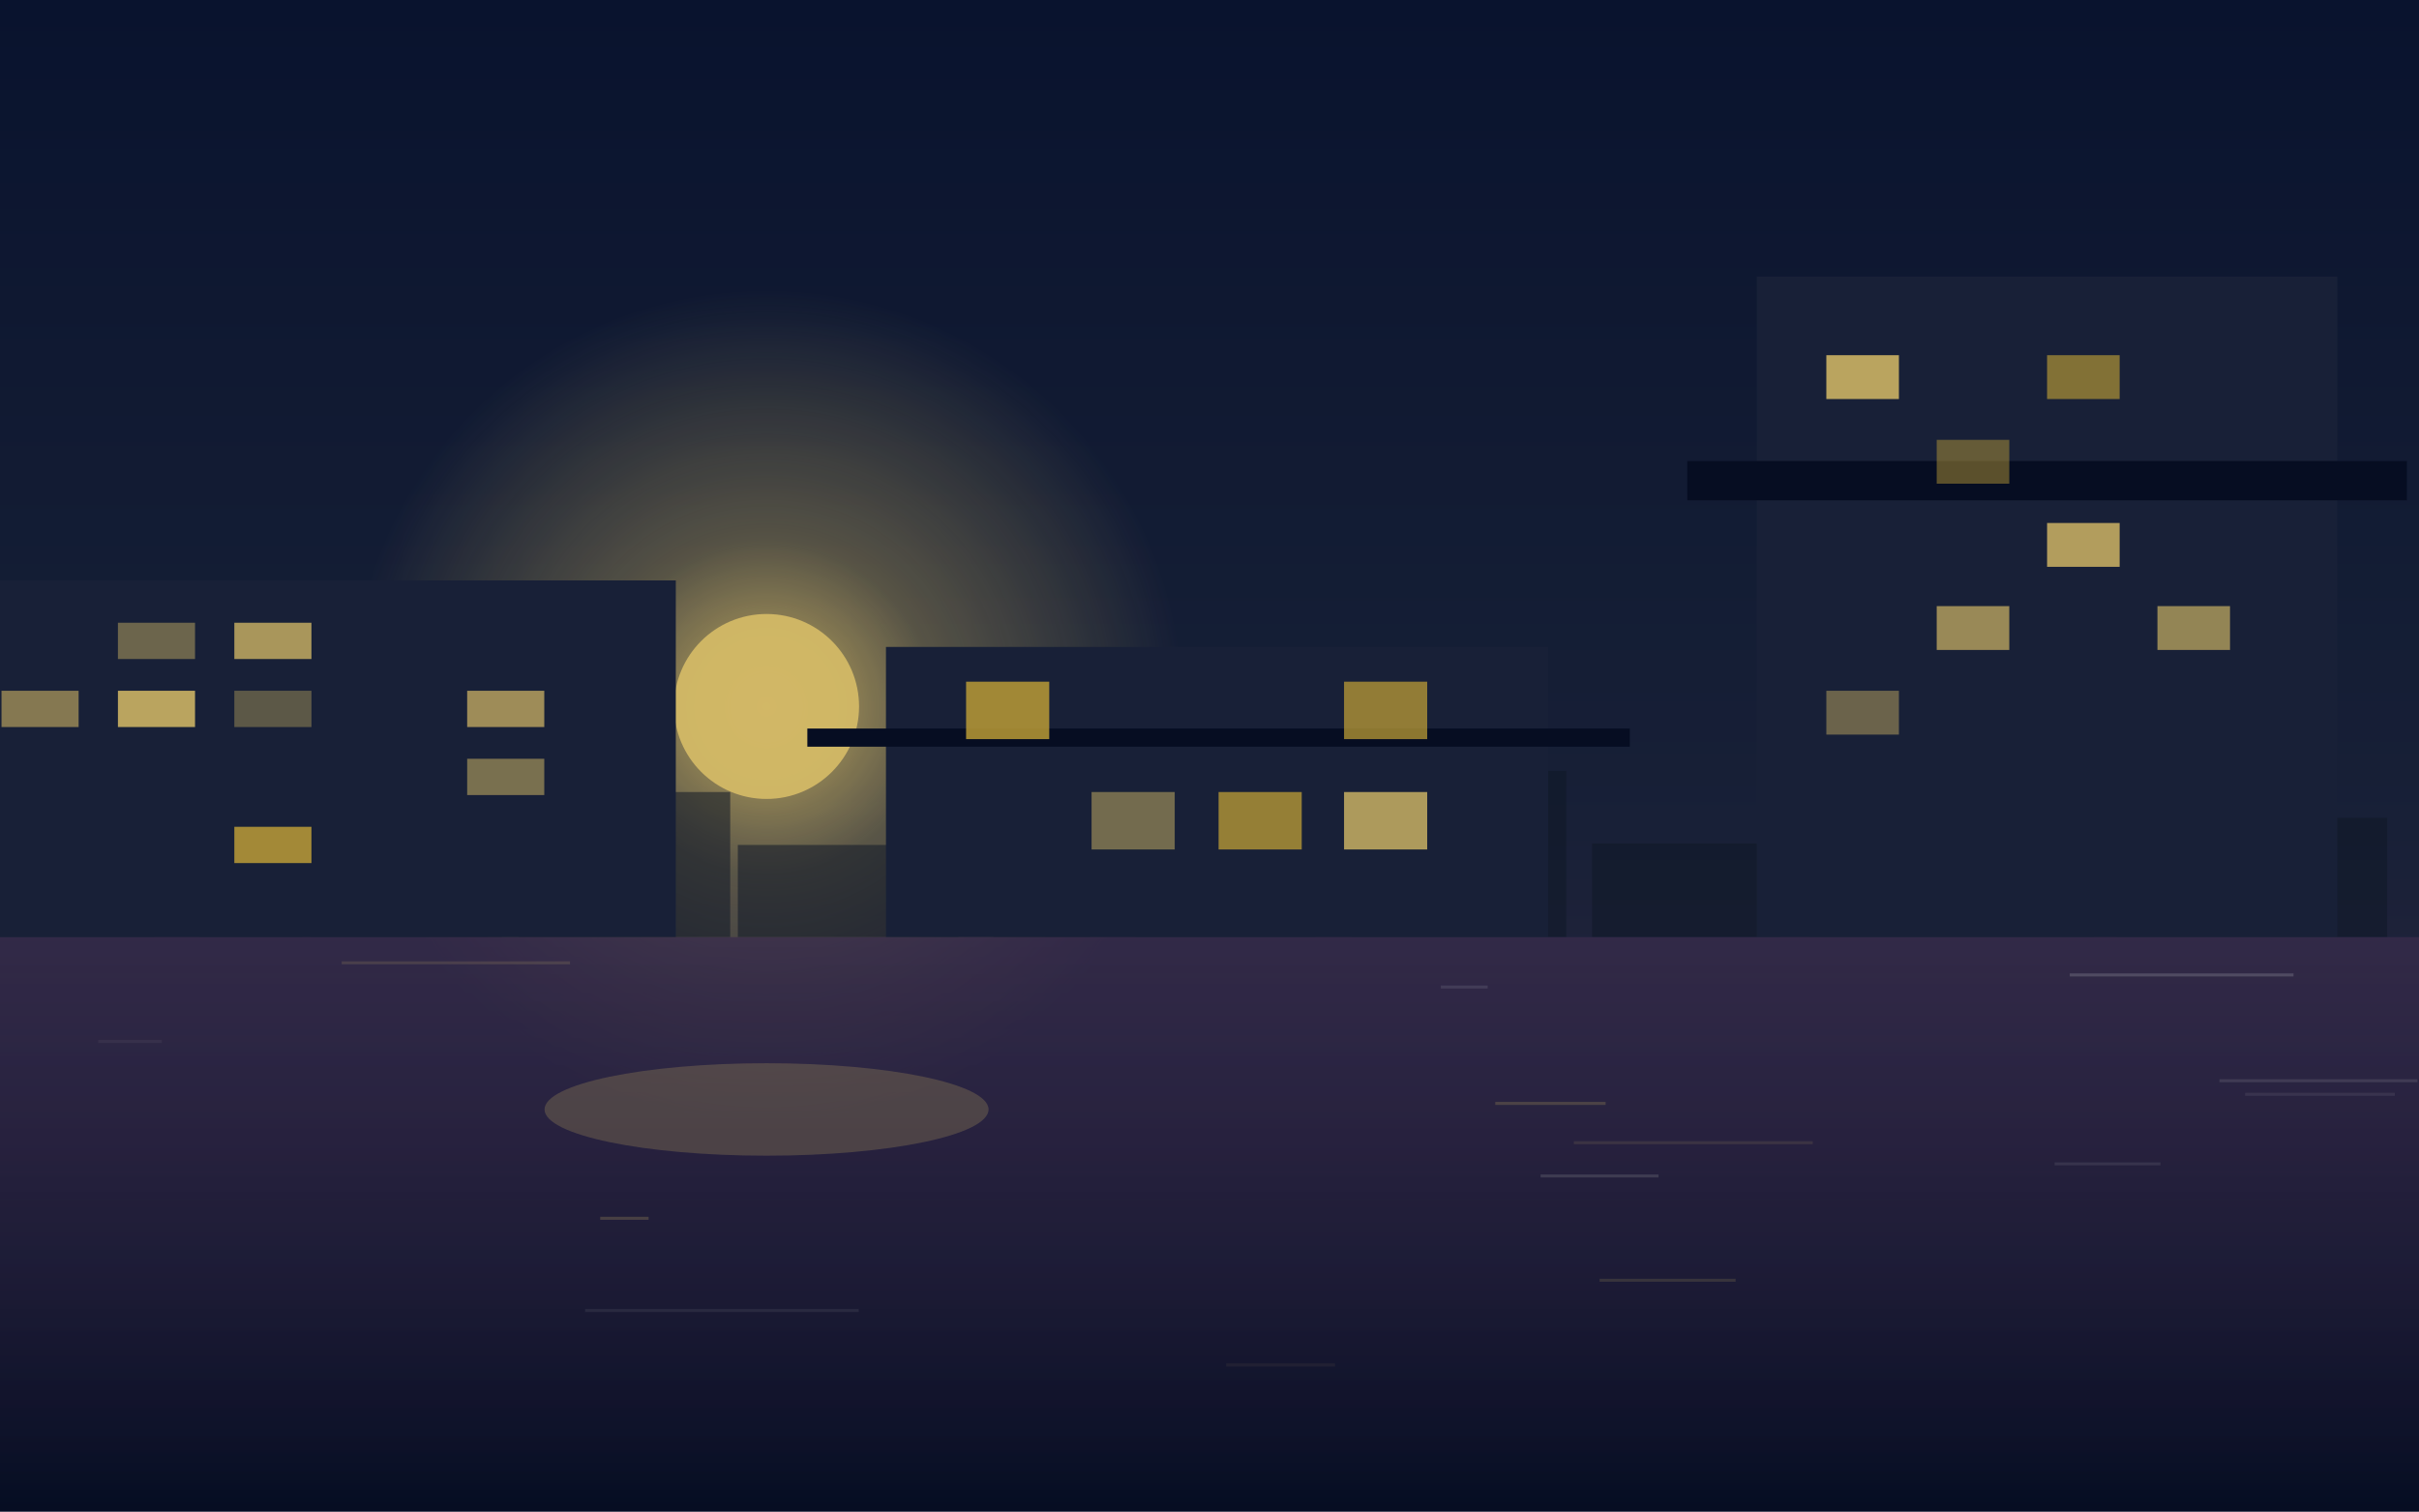
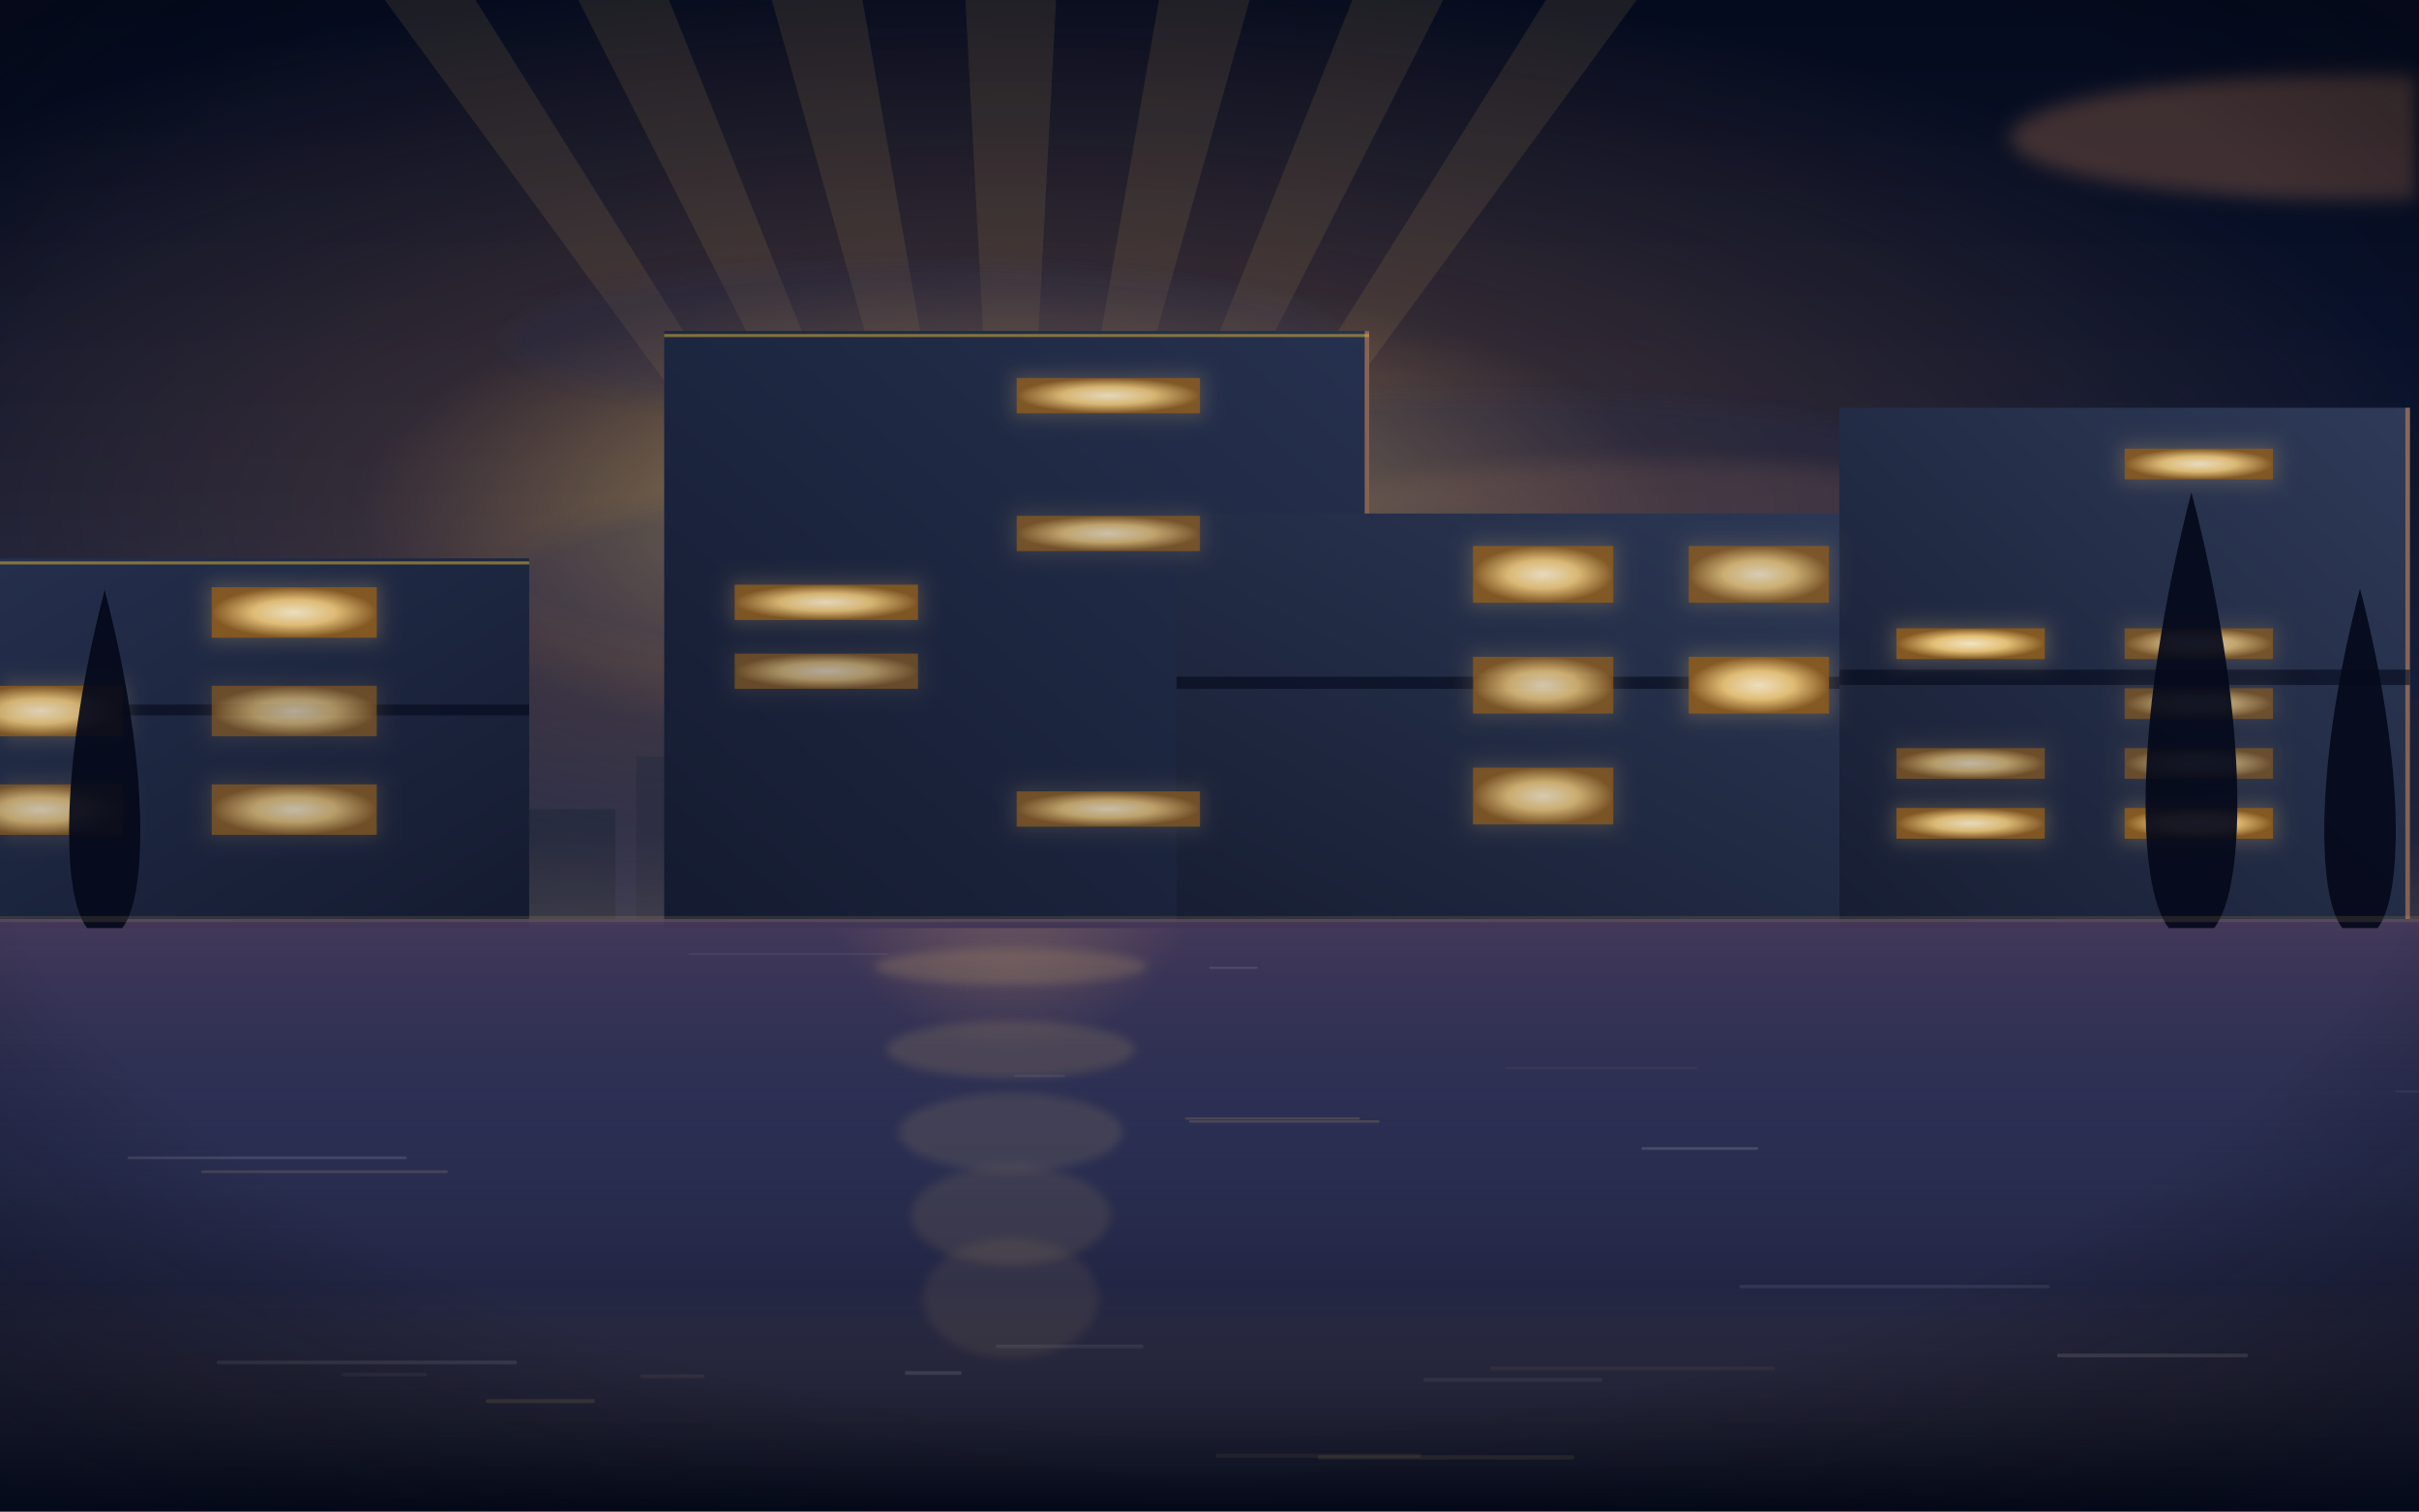
- <svg xmlns="http://www.w3.org/2000/svg" width="1600" height="1000" viewBox="0 0 1600 1000">
+ <svg xmlns="http://www.w3.org/2000/svg" width="1600" height="1000" viewBox="0 0 1600 1000" preserveAspectRatio="xMidYMid slice">
  <defs>
    <linearGradient id="sky" x1="0" y1="0" x2="0" y2="1">
-       <stop offset="0" stop-color="#0A142F" />
-       <stop offset="0.55" stop-color="#1A2238" />
-       <stop offset="1" stop-color="#3D2E4F" />
+       <stop offset="0" stop-color="#050B1E" />
+       <stop offset="0.32" stop-color="#0A142F" />
+       <stop offset="0.62" stop-color="#1E2A4E" />
+       <stop offset="0.85" stop-color="#4A3B5C" />
+       <stop offset="1" stop-color="#E8945C" stop-opacity="0.55" />
    </linearGradient>
-     <radialGradient id="glow" cx="0.5" cy="0.5" r="0.5">
-       <stop offset="0" stop-color="#E5C76B" stop-opacity="0.9" />
-       <stop offset="0.4" stop-color="#E5C76B" stop-opacity="0.35" />
-       <stop offset="1" stop-color="#E5C76B" stop-opacity="0" />
-     </radialGradient>
+     <radialGradient id="sunGlow" cx="0.42" cy="0.56" r="0.6">
+       <stop offset="0" stop-color="#F0C36B" stop-opacity="0.95" />
+       <stop offset="0.18" stop-color="#F0C36B" stop-opacity="0.5" />
+       <stop offset="0.45" stop-color="#E8945C" stop-opacity="0.18" />
+       <stop offset="1" stop-color="#E8945C" stop-opacity="0" />
+     </radialGradient>
+     <radialGradient id="sunCore" cx="0.5" cy="0.5" r="0.5">
+       <stop offset="0" stop-color="#FFFDF5" />
+       <stop offset="0.35" stop-color="#F0C36B" />
+       <stop offset="1" stop-color="#E8945C" stop-opacity="0" />
+     </radialGradient>
+     <linearGradient id="haze" x1="0" y1="0" x2="0" y2="1">
+       <stop offset="0" stop-color="#E8945C" stop-opacity="0" />
+       <stop offset="1" stop-color="#F0C36B" stop-opacity="0.35" />
+     </linearGradient>
    <linearGradient id="water" x1="0" y1="0" x2="0" y2="1">
-       <stop offset="0" stop-color="#3D2E4F" stop-opacity="0.75" />
-       <stop offset="1" stop-color="#060D22" />
+       <stop offset="0" stop-color="#4A3B5C" stop-opacity="0.85" />
+       <stop offset="0.4" stop-color="#1E2A4E" stop-opacity="0.6" />
+       <stop offset="1" stop-color="#04091A" />
    </linearGradient>
+     <radialGradient id="vignette" cx="0.5" cy="0.42" r="0.75">
+       <stop offset="0" stop-color="#000000" stop-opacity="0" />
+       <stop offset="0.7" stop-color="#000000" stop-opacity="0" />
+       <stop offset="1" stop-color="#04091A" stop-opacity="0.55" />
+     </radialGradient>
+     <radialGradient id="winGlow" cx="0.5" cy="0.5" r="0.5">
+       <stop offset="0" stop-color="#FFF0CE" />
+       <stop offset="0.5" stop-color="#F0C97A" />
+       <stop offset="1" stop-color="#8A5A1E" />
+     </radialGradient>
+     <filter id="soft" x="-20%" y="-20%" width="140%" height="140%">
+       <feGaussianBlur stdDeviation="6" />
+     </filter>
+     <filter id="hazeBlur" x="-10%" y="-10%" width="120%" height="120%">
+       <feGaussianBlur stdDeviation="3" />
+     </filter>
  </defs>
  <rect width="1600" height="1000" fill="url(#sky)" />
-   <circle cx="507.019" cy="467.389" r="275.323" fill="url(#glow)" />
-   <circle cx="507.019" cy="467.389" r="61.183" fill="#E5C76B" opacity="0.95" />
-   <g fill="#111827" opacity="0.55">
-     <rect x="-20" y="581" width="122" height="39" />
-     <rect x="132" y="514" width="68" height="106" />
-     <rect x="205" y="509" width="127" height="111" />
-     <rect x="343" y="524" width="140" height="96" />
-     <rect x="488" y="559" width="146" height="61" />
-     <rect x="657" y="483" width="64" height="137" />
-     <rect x="751" y="495" width="119" height="125" />
-     <rect x="894" y="510" width="142" height="110" />
-     <rect x="1053" y="558" width="125" height="62" />
-     <rect x="1197" y="517" width="188" height="103" />
-     <rect x="1400" y="541" width="179" height="79" />
-   </g>
-   <rect x="-59" y="384" width="506" height="236" fill="#1A2238" />
-   <rect x="1" y="457" width="51" height="24" fill="#E5C76B" opacity="0.58" />
-   <rect x="78" y="412" width="51" height="24" fill="#E5C76B" opacity="0.45" />
-   <rect x="78" y="457" width="51" height="24" fill="#E5C76B" opacity="0.87" />
-   <rect x="155" y="412" width="51" height="24" fill="#E5C76B" opacity="0.77" />
-   <rect x="155" y="457" width="51" height="24" fill="#E5C76B" opacity="0.37" />
-   <rect x="155" y="547" width="51" height="24" fill="#D4AF37" opacity="0.81" />
-   <rect x="309" y="457" width="51" height="24" fill="#E5C76B" opacity="0.71" />
-   <rect x="309" y="502" width="51" height="24" fill="#E5C76B" opacity="0.52" />
-   <rect x="586" y="428" width="438" height="192" fill="#1A2238" />
-   <rect x="534" y="482" width="544" height="12" fill="#060D22" />
-   <rect x="639" y="451" width="55" height="38" fill="#D4AF37" opacity="0.80" />
-   <rect x="722" y="524" width="55" height="38" fill="#E5C76B" opacity="0.49" />
-   <rect x="806" y="524" width="55" height="38" fill="#D4AF37" opacity="0.73" />
-   <rect x="889" y="451" width="55" height="38" fill="#D4AF37" opacity="0.71" />
-   <rect x="889" y="524" width="55" height="38" fill="#E5C76B" opacity="0.80" />
-   <rect x="1162" y="183" width="384" height="437" fill="#1A2238" />
-   <rect x="1116" y="305" width="476" height="26" fill="#060D22" />
-   <rect x="1208" y="235" width="48" height="29" fill="#E5C76B" opacity="0.87" />
-   <rect x="1208" y="457" width="48" height="29" fill="#E5C76B" opacity="0.44" />
-   <rect x="1281" y="291" width="48" height="29" fill="#D4AF37" opacity="0.45" />
-   <rect x="1281" y="401" width="48" height="29" fill="#E5C76B" opacity="0.69" />
-   <rect x="1354" y="235" width="48" height="29" fill="#D4AF37" opacity="0.62" />
-   <rect x="1354" y="346" width="48" height="29" fill="#E5C76B" opacity="0.82" />
-   <rect x="1427" y="401" width="48" height="29" fill="#E5C76B" opacity="0.66" />
-   <rect x="0" y="620" width="1600" height="380" fill="url(#water)" />
-   <ellipse cx="507.019" cy="734" rx="146.839" ry="30.591" fill="#E5C76B" opacity="0.22" />
-   <rect x="226" y="636" width="151" height="2" fill="#E5C76B" opacity="0.15" />
-   <rect x="1485" y="723" width="99" height="2" fill="#D9D9D9" opacity="0.10" />
-   <rect x="989" y="729" width="73" height="2" fill="#E5C76B" opacity="0.21" />
-   <rect x="1369" y="644" width="148" height="2" fill="#D9D9D9" opacity="0.21" />
-   <rect x="1058" y="846" width="90" height="2" fill="#E5C76B" opacity="0.15" />
-   <rect x="387" y="866" width="181" height="2" fill="#D9D9D9" opacity="0.09" />
-   <rect x="1468" y="714" width="131" height="2" fill="#D9D9D9" opacity="0.14" />
-   <rect x="811" y="902" width="72" height="2" fill="#E5C76B" opacity="0.07" />
-   <rect x="65" y="688" width="42" height="2" fill="#D9D9D9" opacity="0.07" />
-   <rect x="1041" y="755" width="158" height="2" fill="#E5C76B" opacity="0.12" />
-   <rect x="397" y="805" width="32" height="2" fill="#E5C76B" opacity="0.22" />
-   <rect x="953" y="652" width="31" height="2" fill="#D9D9D9" opacity="0.13" />
-   <rect x="1359" y="769" width="70" height="2" fill="#D9D9D9" opacity="0.11" />
-   <rect x="1019" y="777" width="78" height="2" fill="#D9D9D9" opacity="0.16" />
-   <rect width="1600" height="1000" fill="#060D22" opacity="0.08" />
+   <rect width="1600" height="608.03" fill="url(#sunGlow)" />
+   <g opacity="0.10">
+     <polygon points="668.53,564.24 254.53,0 314.53,0" fill="#F0C36B" />
+     <polygon points="668.53,564.24 382.53,0 442.53,0" fill="#F0C36B" />
+     <polygon points="668.53,564.24 510.53,0 570.53,0" fill="#F0C36B" />
+     <polygon points="668.53,564.24 638.53,0 698.53,0" fill="#F0C36B" />
+     <polygon points="668.53,564.24 766.53,0 826.53,0" fill="#F0C36B" />
+     <polygon points="668.53,564.24 894.53,0 954.53,0" fill="#F0C36B" />
+     <polygon points="668.53,564.24 1022.53,0 1082.53,0" fill="#F0C36B" />
+   </g>
+   <g filter="url(#soft)" opacity="0.5">
+     <ellipse cx="712.61" cy="382.84" rx="376.26" ry="67.73" fill="#1E2A4E" opacity="0.5" />
+     <ellipse cx="1098.68" cy="350.67" rx="244.69" ry="44.04" fill="#E8945C" opacity="0.5" />
+     <ellipse cx="610.09" cy="224.53" rx="276.48" ry="49.77" fill="#1E2A4E" opacity="0.5" />
+     <ellipse cx="984.16" cy="318.73" rx="317.99" ry="57.24" fill="#1E2A4E" opacity="0.5" />
+     <ellipse cx="1559.39" cy="90.91" rx="229.94" ry="41.39" fill="#E8945C" opacity="0.5" />
+   </g>
+   <circle cx="668.53" cy="564.24" r="130" fill="url(#sunCore)" />
+   <g opacity="0.5">
+     <rect x="-20" y="506.79" width="102.53" height="105.24" fill="hsl(230.676, 23.64%, 15.737%)" />
+     <rect x="93.44" y="497.17" width="112.55" height="114.86" fill="hsl(227.994, 26.498%, 15.597%)" />
+     <rect x="177.93" y="522.91" width="3" height="3" fill="#F0C36B" opacity="0.31" />
+     <rect x="128.12" y="587.3" width="3" height="3" fill="#F0C36B" opacity="0.49" />
+     <rect x="211.22" y="534.79" width="64.28" height="77.23" fill="hsl(232.768, 26.754%, 13.102%)" />
+     <rect x="288.41" y="471.15" width="40.75" height="140.88" fill="hsl(230.234, 24.486%, 19.858%)" />
+     <rect x="341.9" y="535.36" width="65.2" height="76.67" fill="hsl(222.396, 27.455%, 16.351%)" />
+     <rect x="420.77" y="500.4" width="45.58" height="111.63" fill="hsl(232.604, 22.943%, 19.508%)" />
+     <rect x="446.92" y="565.12" width="3" height="3" fill="#F0C36B" opacity="0.37" />
+     <rect x="445.47" y="577.55" width="3" height="3" fill="#F0C36B" opacity="0.53" />
+     <rect x="451.33" y="520.43" width="3" height="3" fill="#F0C36B" opacity="0.46" />
+     <rect x="477.86" y="538.21" width="39.29" height="73.81" fill="hsl(230.935, 19.698%, 17.534%)" />
+     <rect x="490.07" y="568.08" width="3" height="3" fill="#F0C36B" opacity="0.49" />
+     <rect x="501.08" y="553.6" width="3" height="3" fill="#F0C36B" opacity="0.45" />
+     <rect x="518.15" y="485.2" width="37.08" height="126.83" fill="hsl(230.68, 22.005%, 18.862%)" />
+     <rect x="546.07" y="555.25" width="3" height="3" fill="#F0C36B" opacity="0.66" />
+     <rect x="545.72" y="548.68" width="3" height="3" fill="#F0C36B" opacity="0.66" />
+     <rect x="568.67" y="563.93" width="49.13" height="48.09" fill="hsl(229.53, 26.074%, 16.403%)" />
+     <rect x="620.95" y="508.65" width="46.51" height="103.38" fill="hsl(224.346, 23.618%, 14.715%)" />
+     <rect x="637.14" y="553.76" width="3" height="3" fill="#F0C36B" opacity="0.38" />
+     <rect x="653.82" y="574.48" width="3" height="3" fill="#F0C36B" opacity="0.63" />
+     <rect x="683.16" y="512.68" width="104.08" height="99.34" fill="hsl(228.079, 25.284%, 15.302%)" />
+     <rect x="748.49" y="524.55" width="3" height="3" fill="#F0C36B" opacity="0.36" />
+     <rect x="797.39" y="541.51" width="81.81" height="70.52" fill="hsl(233.14, 22.324%, 12.448%)" />
+     <rect x="885.26" y="547.98" width="85.61" height="64.05" fill="hsl(231.514, 27.587%, 12.587%)" />
+     <rect x="959.9" y="586.81" width="3" height="3" fill="#F0C36B" opacity="0.56" />
+     <rect x="932.71" y="582.11" width="3" height="3" fill="#F0C36B" opacity="0.6" />
+     <rect x="975.24" y="569.5" width="114.89" height="42.53" fill="hsl(224.39, 20.896%, 19.338%)" />
+     <rect x="1033.57" y="597.15" width="3" height="3" fill="#F0C36B" opacity="0.5" />
+     <rect x="1064.48" y="579.29" width="3" height="3" fill="#F0C36B" opacity="0.38" />
+     <rect x="988.88" y="579.61" width="3" height="3" fill="#F0C36B" opacity="0.33" />
+     <rect x="1097.64" y="479.33" width="88.55" height="132.69" fill="hsl(228.151, 22.028%, 16.575%)" />
+     <rect x="1186.43" y="455.46" width="83.03" height="156.56" fill="hsl(223.178, 23.956%, 12.066%)" />
+     <rect x="1276.97" y="472.6" width="71.55" height="139.43" fill="hsl(224.984, 22.953%, 14.659%)" />
+     <rect x="1359.98" y="538.93" width="57.25" height="73.1" fill="hsl(229.585, 21.255%, 18.979%)" />
+     <rect x="1421.26" y="543.58" width="37.51" height="68.44" fill="hsl(224.535, 24.681%, 13.928%)" />
+     <rect x="1473.23" y="570.95" width="31.71" height="41.07" fill="hsl(231.665, 23.495%, 13.005%)" />
+     <rect x="1492.02" y="584.62" width="3" height="3" fill="#F0C36B" opacity="0.52" />
+     <rect x="1514.81" y="513.55" width="34.61" height="98.47" fill="hsl(224.1, 23.082%, 17.846%)" />
+     <rect x="1567.23" y="462.69" width="106.45" height="149.34" fill="hsl(232.46, 25.088%, 15.32%)" />
+     <rect x="1590.87" y="474.26" width="3" height="3" fill="#F0C36B" opacity="0.69" />
+     <rect x="0" y="548.03" width="1600" height="64" fill="url(#haze)" opacity="0.6" />
+   </g>
+   <linearGradient id="f40690" x1="0" y1="0" x2="1" y2="1">
+     <stop offset="0" stop-color="#26314F" />
+     <stop offset="1" stop-color="#141B30" />
+   </linearGradient>
+   <rect x="-69.96" y="369.41" width="419.97" height="244.62" fill="url(#f40690)" />
+   <rect x="-69.96" y="369.41" width="3" height="238.62" fill="#E8945C" opacity="0.5" />
+   <rect x="-69.96" y="466.11" width="419.97" height="7.16" fill="#04091A" opacity="0.6" />
+   <rect x="-69.96" y="371.41" width="419.97" height="2" fill="#D4AF37" opacity="0.55" />
+   <linearGradient id="f40691" x1="1" y1="0" x2="0" y2="1">
+     <stop offset="0" stop-color="#26314F" />
+     <stop offset="1" stop-color="#141B30" />
+   </linearGradient>
+   <rect x="439.31" y="218.98" width="466.3" height="395.05" fill="url(#f40691)" />
+   <rect x="902.61" y="218.98" width="3" height="389.05" fill="#E8945C" opacity="0.5" />
+   <rect x="439.31" y="220.98" width="466.3" height="2" fill="#D4AF37" opacity="0.55" />
+   <linearGradient id="f40692" x1="1" y1="0" x2="0" y2="1">
+     <stop offset="0" stop-color="#2E3A58" />
+     <stop offset="1" stop-color="#171E33" />
+   </linearGradient>
+   <rect x="778.09" y="339.74" width="535.11" height="274.29" fill="url(#f40692)" />
+   <rect x="1310.2" y="339.74" width="3" height="268.29" fill="#E8945C" opacity="0.5" />
+   <rect x="778.09" y="447.69" width="535.11" height="8.05" fill="#04091A" opacity="0.6" />
+   <linearGradient id="f40693" x1="1" y1="0" x2="0" y2="1">
+     <stop offset="0" stop-color="#2E3A58" />
+     <stop offset="1" stop-color="#171E33" />
+   </linearGradient>
+   <rect x="1216.62" y="269.77" width="377.36" height="344.26" fill="url(#f40693)" />
+   <rect x="1590.99" y="269.77" width="3" height="338.26" fill="#E8945C" opacity="0.5" />
+   <rect x="1216.62" y="443.03" width="377.36" height="10.15" fill="#04091A" opacity="0.6" />
+   <g filter="url(#soft)" opacity="0.5">
+     <rect x="-30.97" y="450.72" width="115.19" height="39.41" fill="#F0C97A" opacity="0.38" />
+     <rect x="-30.97" y="515.94" width="115.19" height="39.41" fill="#F0C97A" opacity="0.27" />
+     <rect x="137.02" y="385.5" width="115.19" height="39.41" fill="#F0C97A" opacity="0.44" />
+     <rect x="137.02" y="450.72" width="115.19" height="39.41" fill="#F0C97A" opacity="0.2" />
+     <rect x="137.02" y="515.94" width="115.19" height="39.41" fill="#F0C97A" opacity="0.25" />
+     <rect x="482.94" y="383.82" width="127.24" height="29.34" fill="#F0C97A" opacity="0.39" />
+     <rect x="482.94" y="429.4" width="127.24" height="29.34" fill="#F0C97A" opacity="0.18" />
+     <rect x="669.46" y="247.1" width="127.24" height="29.34" fill="#F0C97A" opacity="0.4" />
+     <rect x="669.46" y="338.25" width="127.24" height="29.34" fill="#F0C97A" opacity="0.28" />
+     <rect x="669.46" y="520.55" width="127.24" height="29.34" fill="#F0C97A" opacity="0.27" />
+     <rect x="971.3" y="358.2" width="98.75" height="43.56" fill="#F0C97A" opacity="0.41" />
+     <rect x="971.3" y="431.53" width="98.75" height="43.56" fill="#F0C97A" opacity="0.33" />
+     <rect x="971.3" y="504.86" width="98.75" height="43.56" fill="#F0C97A" opacity="0.33" />
+     <rect x="1113.99" y="358.2" width="98.75" height="43.56" fill="#F0C97A" opacity="0.33" />
+     <rect x="1113.99" y="431.53" width="98.75" height="43.56" fill="#F0C97A" opacity="0.45" />
+     <rect x="1251.36" y="412.7" width="104.11" height="26.3" fill="#F0C97A" opacity="0.47" />
+     <rect x="1251.36" y="491.95" width="104.11" height="26.3" fill="#F0C97A" opacity="0.23" />
+     <rect x="1251.36" y="531.58" width="104.11" height="26.3" fill="#F0C97A" opacity="0.42" />
+     <rect x="1402.3" y="293.83" width="104.11" height="26.3" fill="#F0C97A" opacity="0.42" />
+     <rect x="1402.3" y="412.7" width="104.11" height="26.3" fill="#F0C97A" opacity="0.29" />
+     <rect x="1402.3" y="452.33" width="104.11" height="26.3" fill="#F0C97A" opacity="0.2" />
+     <rect x="1402.3" y="491.95" width="104.11" height="26.3" fill="#F0C97A" opacity="0.17" />
+     <rect x="1402.3" y="531.58" width="104.11" height="26.3" fill="#F0C97A" opacity="0.47" />
+   </g>
+   <rect x="-27.97" y="453.72" width="109.19" height="33.41" fill="url(#winGlow)" opacity="0.83" />
+   <rect x="-27.97" y="518.94" width="109.19" height="33.41" fill="url(#winGlow)" opacity="0.72" />
+   <rect x="140.02" y="388.5" width="109.19" height="33.41" fill="url(#winGlow)" opacity="0.89" />
+   <rect x="140.02" y="453.72" width="109.19" height="33.41" fill="url(#winGlow)" opacity="0.65" />
+   <rect x="140.02" y="518.94" width="109.19" height="33.41" fill="url(#winGlow)" opacity="0.7" />
+   <rect x="485.94" y="386.82" width="121.24" height="23.34" fill="url(#winGlow)" opacity="0.84" />
+   <rect x="485.94" y="432.4" width="121.24" height="23.34" fill="url(#winGlow)" opacity="0.63" />
+   <rect x="672.46" y="250.1" width="121.24" height="23.34" fill="url(#winGlow)" opacity="0.85" />
+   <rect x="672.46" y="341.25" width="121.24" height="23.34" fill="url(#winGlow)" opacity="0.73" />
+   <rect x="672.46" y="523.55" width="121.24" height="23.34" fill="url(#winGlow)" opacity="0.72" />
+   <rect x="974.3" y="361.2" width="92.75" height="37.56" fill="url(#winGlow)" opacity="0.86" />
+   <rect x="974.3" y="434.53" width="92.75" height="37.56" fill="url(#winGlow)" opacity="0.78" />
+   <rect x="974.3" y="507.86" width="92.75" height="37.56" fill="url(#winGlow)" opacity="0.78" />
+   <rect x="1116.99" y="361.2" width="92.75" height="37.56" fill="url(#winGlow)" opacity="0.78" />
+   <rect x="1116.99" y="434.53" width="92.75" height="37.56" fill="url(#winGlow)" opacity="0.9" />
+   <rect x="1254.36" y="415.7" width="98.11" height="20.3" fill="url(#winGlow)" opacity="0.92" />
+   <rect x="1254.36" y="494.95" width="98.11" height="20.3" fill="url(#winGlow)" opacity="0.68" />
+   <rect x="1254.36" y="534.58" width="98.11" height="20.3" fill="url(#winGlow)" opacity="0.87" />
+   <rect x="1405.3" y="296.83" width="98.11" height="20.3" fill="url(#winGlow)" opacity="0.87" />
+   <rect x="1405.3" y="415.7" width="98.11" height="20.3" fill="url(#winGlow)" opacity="0.74" />
+   <rect x="1405.3" y="455.33" width="98.11" height="20.3" fill="url(#winGlow)" opacity="0.65" />
+   <rect x="1405.3" y="494.95" width="98.11" height="20.3" fill="url(#winGlow)" opacity="0.62" />
+   <rect x="1405.3" y="534.58" width="98.11" height="20.3" fill="url(#winGlow)" opacity="0.92" />
+   <rect x="0" y="608.03" width="1600" height="391.97" fill="url(#water)" />
+   <g filter="url(#hazeBlur)">
+     <ellipse cx="668.53" cy="639.38" rx="90" ry="12.07" fill="#F0C36B" opacity="0.16" />
+     <ellipse cx="668.53" cy="694.26" rx="82" ry="18.97" fill="#F0C36B" opacity="0.14" />
+     <ellipse cx="668.53" cy="749.14" rx="74" ry="25.87" fill="#F0C36B" opacity="0.12" />
+     <ellipse cx="668.53" cy="804.01" rx="66" ry="32.77" fill="#F0C36B" opacity="0.1" />
+     <ellipse cx="668.53" cy="858.89" rx="58" ry="39.67" fill="#F0C36B" opacity="0.08" />
+   </g>
+   <rect x="226" y="908.16" width="56.54" height="2.53" rx="1" fill="#D9D9D9" opacity="0.06" />
+   <rect x="871.53" y="962.74" width="169.64" height="2.81" rx="1" fill="#F0C36B" opacity="0.09" />
+   <rect x="670.88" y="710.96" width="33.46" height="1.53" rx="1" fill="#D9D9D9" opacity="0.08" />
+   <rect x="799.79" y="639.76" width="32.04" height="1.16" rx="1" fill="#D9D9D9" opacity="0.15" />
+   <rect x="598.52" y="907.11" width="37.51" height="2.53" rx="1" fill="#D9D9D9" opacity="0.13" />
+   <rect x="786.38" y="741.11" width="126.24" height="1.68" rx="1" fill="#F0C36B" opacity="0.16" />
+   <rect x="941.49" y="911.58" width="118.39" height="2.55" rx="1" fill="#D9D9D9" opacity="0.07" />
+   <rect x="321.37" y="925.67" width="71.96" height="2.62" rx="1" fill="#F0C36B" opacity="0.13" />
+   <rect x="423.39" y="909.19" width="42.67" height="2.54" rx="1" fill="#F0C36B" opacity="0.07" />
+   <rect x="985.65" y="904.04" width="188.28" height="2.51" rx="1" fill="#F0C36B" opacity="0.06" />
+   <rect x="455.2" y="630.6" width="131.98" height="1.12" rx="1" fill="#D9D9D9" opacity="0.08" />
+   <rect x="1085.68" y="758.93" width="77.28" height="1.77" rx="1" fill="#D9D9D9" opacity="0.17" />
+   <rect x="658.55" y="889.52" width="97.86" height="2.44" rx="1" fill="#D9D9D9" opacity="0.08" />
+   <rect x="995.54" y="705.87" width="127.06" height="1.5" rx="1" fill="#F0C36B" opacity="0.05" />
+   <rect x="133.04" y="774.26" width="163.2" height="1.85" rx="1" fill="#F0C36B" opacity="0.15" />
+   <rect x="783.86" y="739.16" width="115.74" height="1.67" rx="1" fill="#F0C36B" opacity="0.15" />
+   <rect x="1150.39" y="850.01" width="205.19" height="2.23" rx="1" fill="#D9D9D9" opacity="0.1" />
+   <rect x="143.31" y="900.12" width="198.51" height="2.49" rx="1" fill="#D9D9D9" opacity="0.12" />
+   <rect x="1360.67" y="895.54" width="126.21" height="2.47" rx="1" fill="#D9D9D9" opacity="0.17" />
+   <rect x="84.31" y="765.08" width="184.76" height="1.8" rx="1" fill="#D9D9D9" opacity="0.15" />
+   <rect x="804.23" y="961.66" width="135.6" height="2.8" rx="1" fill="#F0C36B" opacity="0.07" />
+   <rect x="1584.36" y="721.31" width="146.74" height="1.58" rx="1" fill="#D9D9D9" opacity="0.08" />
+   <path d="M 69.25 390.22 C 98.34 502.12 98.34 591.65 80.89 614.03 L 57.61 614.03 C 40.15 591.65 40.15 502.12 69.25 390.22 Z" fill="#04091A" opacity="0.92" />
+   <path d="M 1449.49 325.69 C 1486.98 469.86 1486.98 585.19 1464.49 614.03 L 1434.5 614.03 C 1412.01 585.19 1412.01 469.86 1449.49 325.69 Z" fill="#04091A" opacity="0.92" />
+   <path d="M 1560.98 389.36 C 1590.19 501.7 1590.19 591.56 1572.66 614.03 L 1549.3 614.03 C 1531.78 591.56 1531.78 501.7 1560.98 389.36 Z" fill="#04091A" opacity="0.92" />
+   <rect width="1600" height="1000" fill="url(#vignette)" />
+   <rect x="0" y="606.03" width="1600" height="4" fill="#F0C36B" opacity="0.12" />
</svg>
